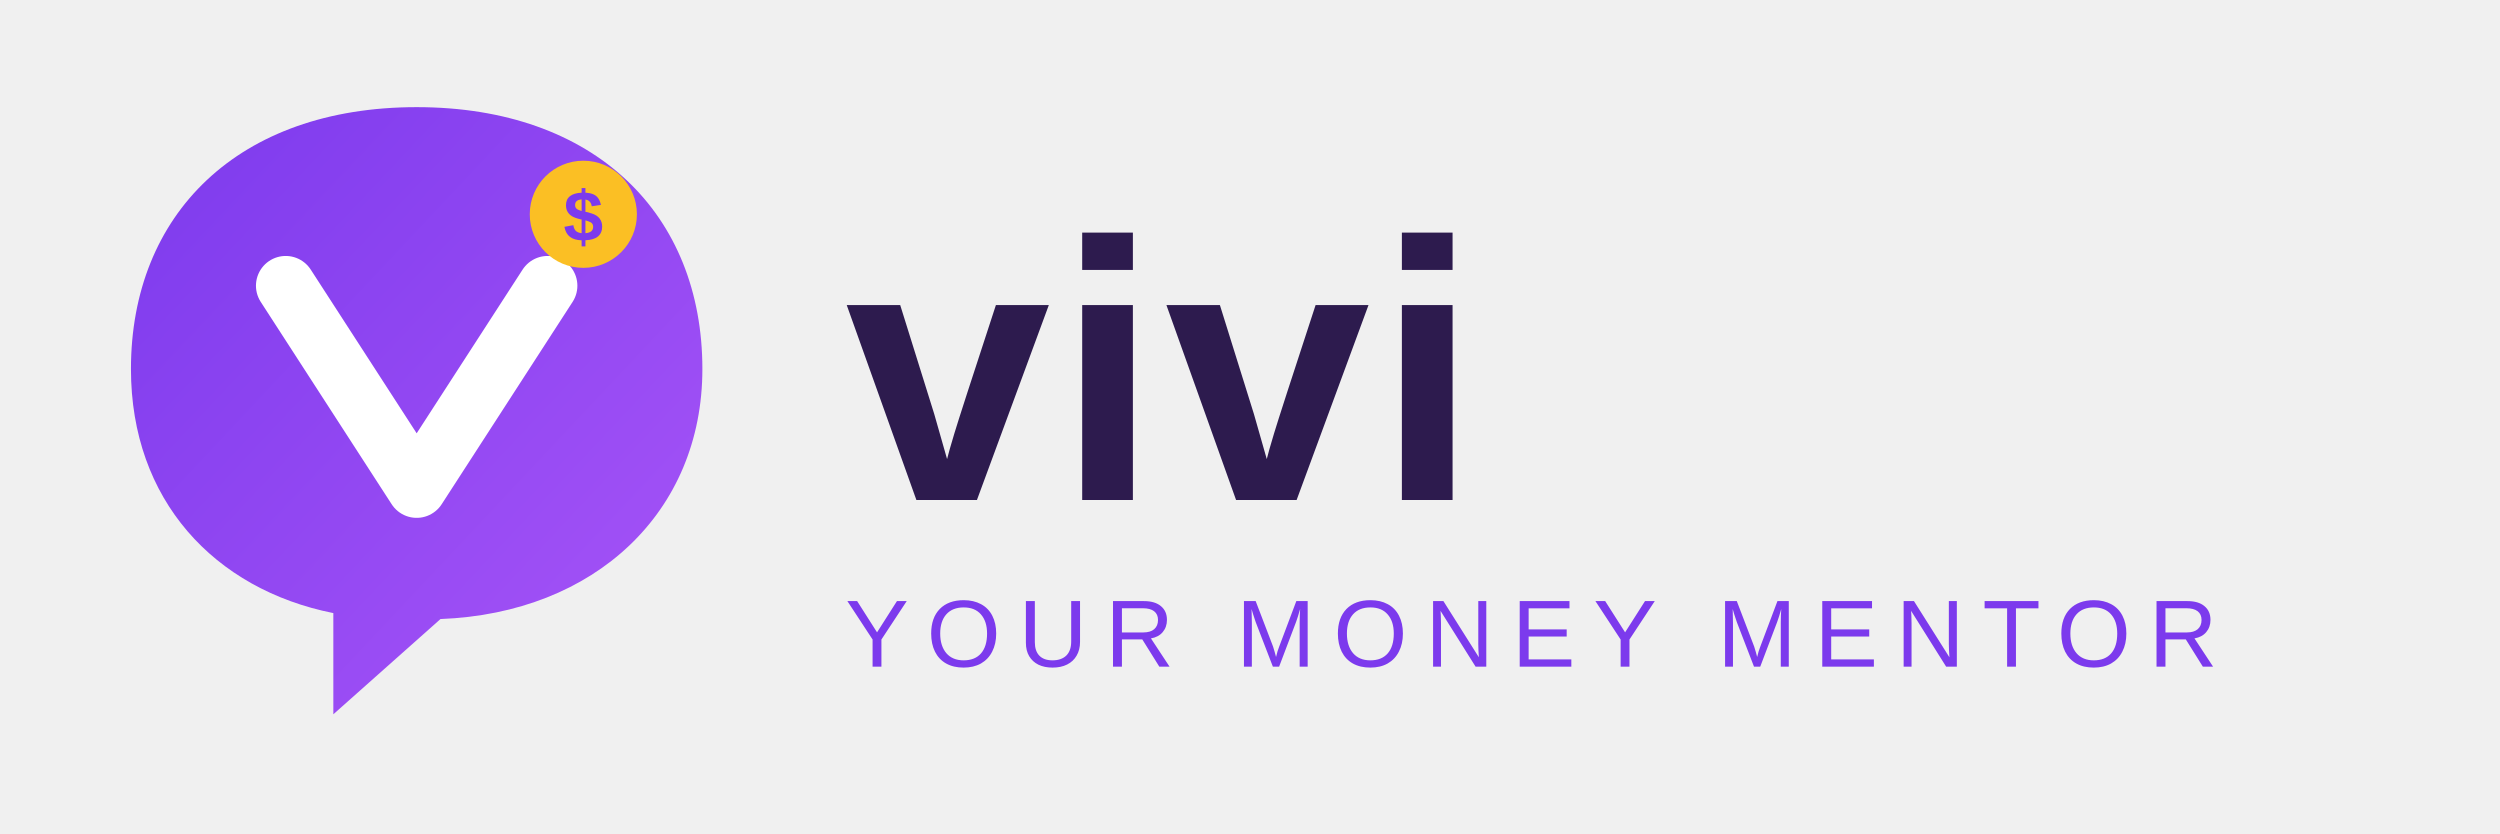
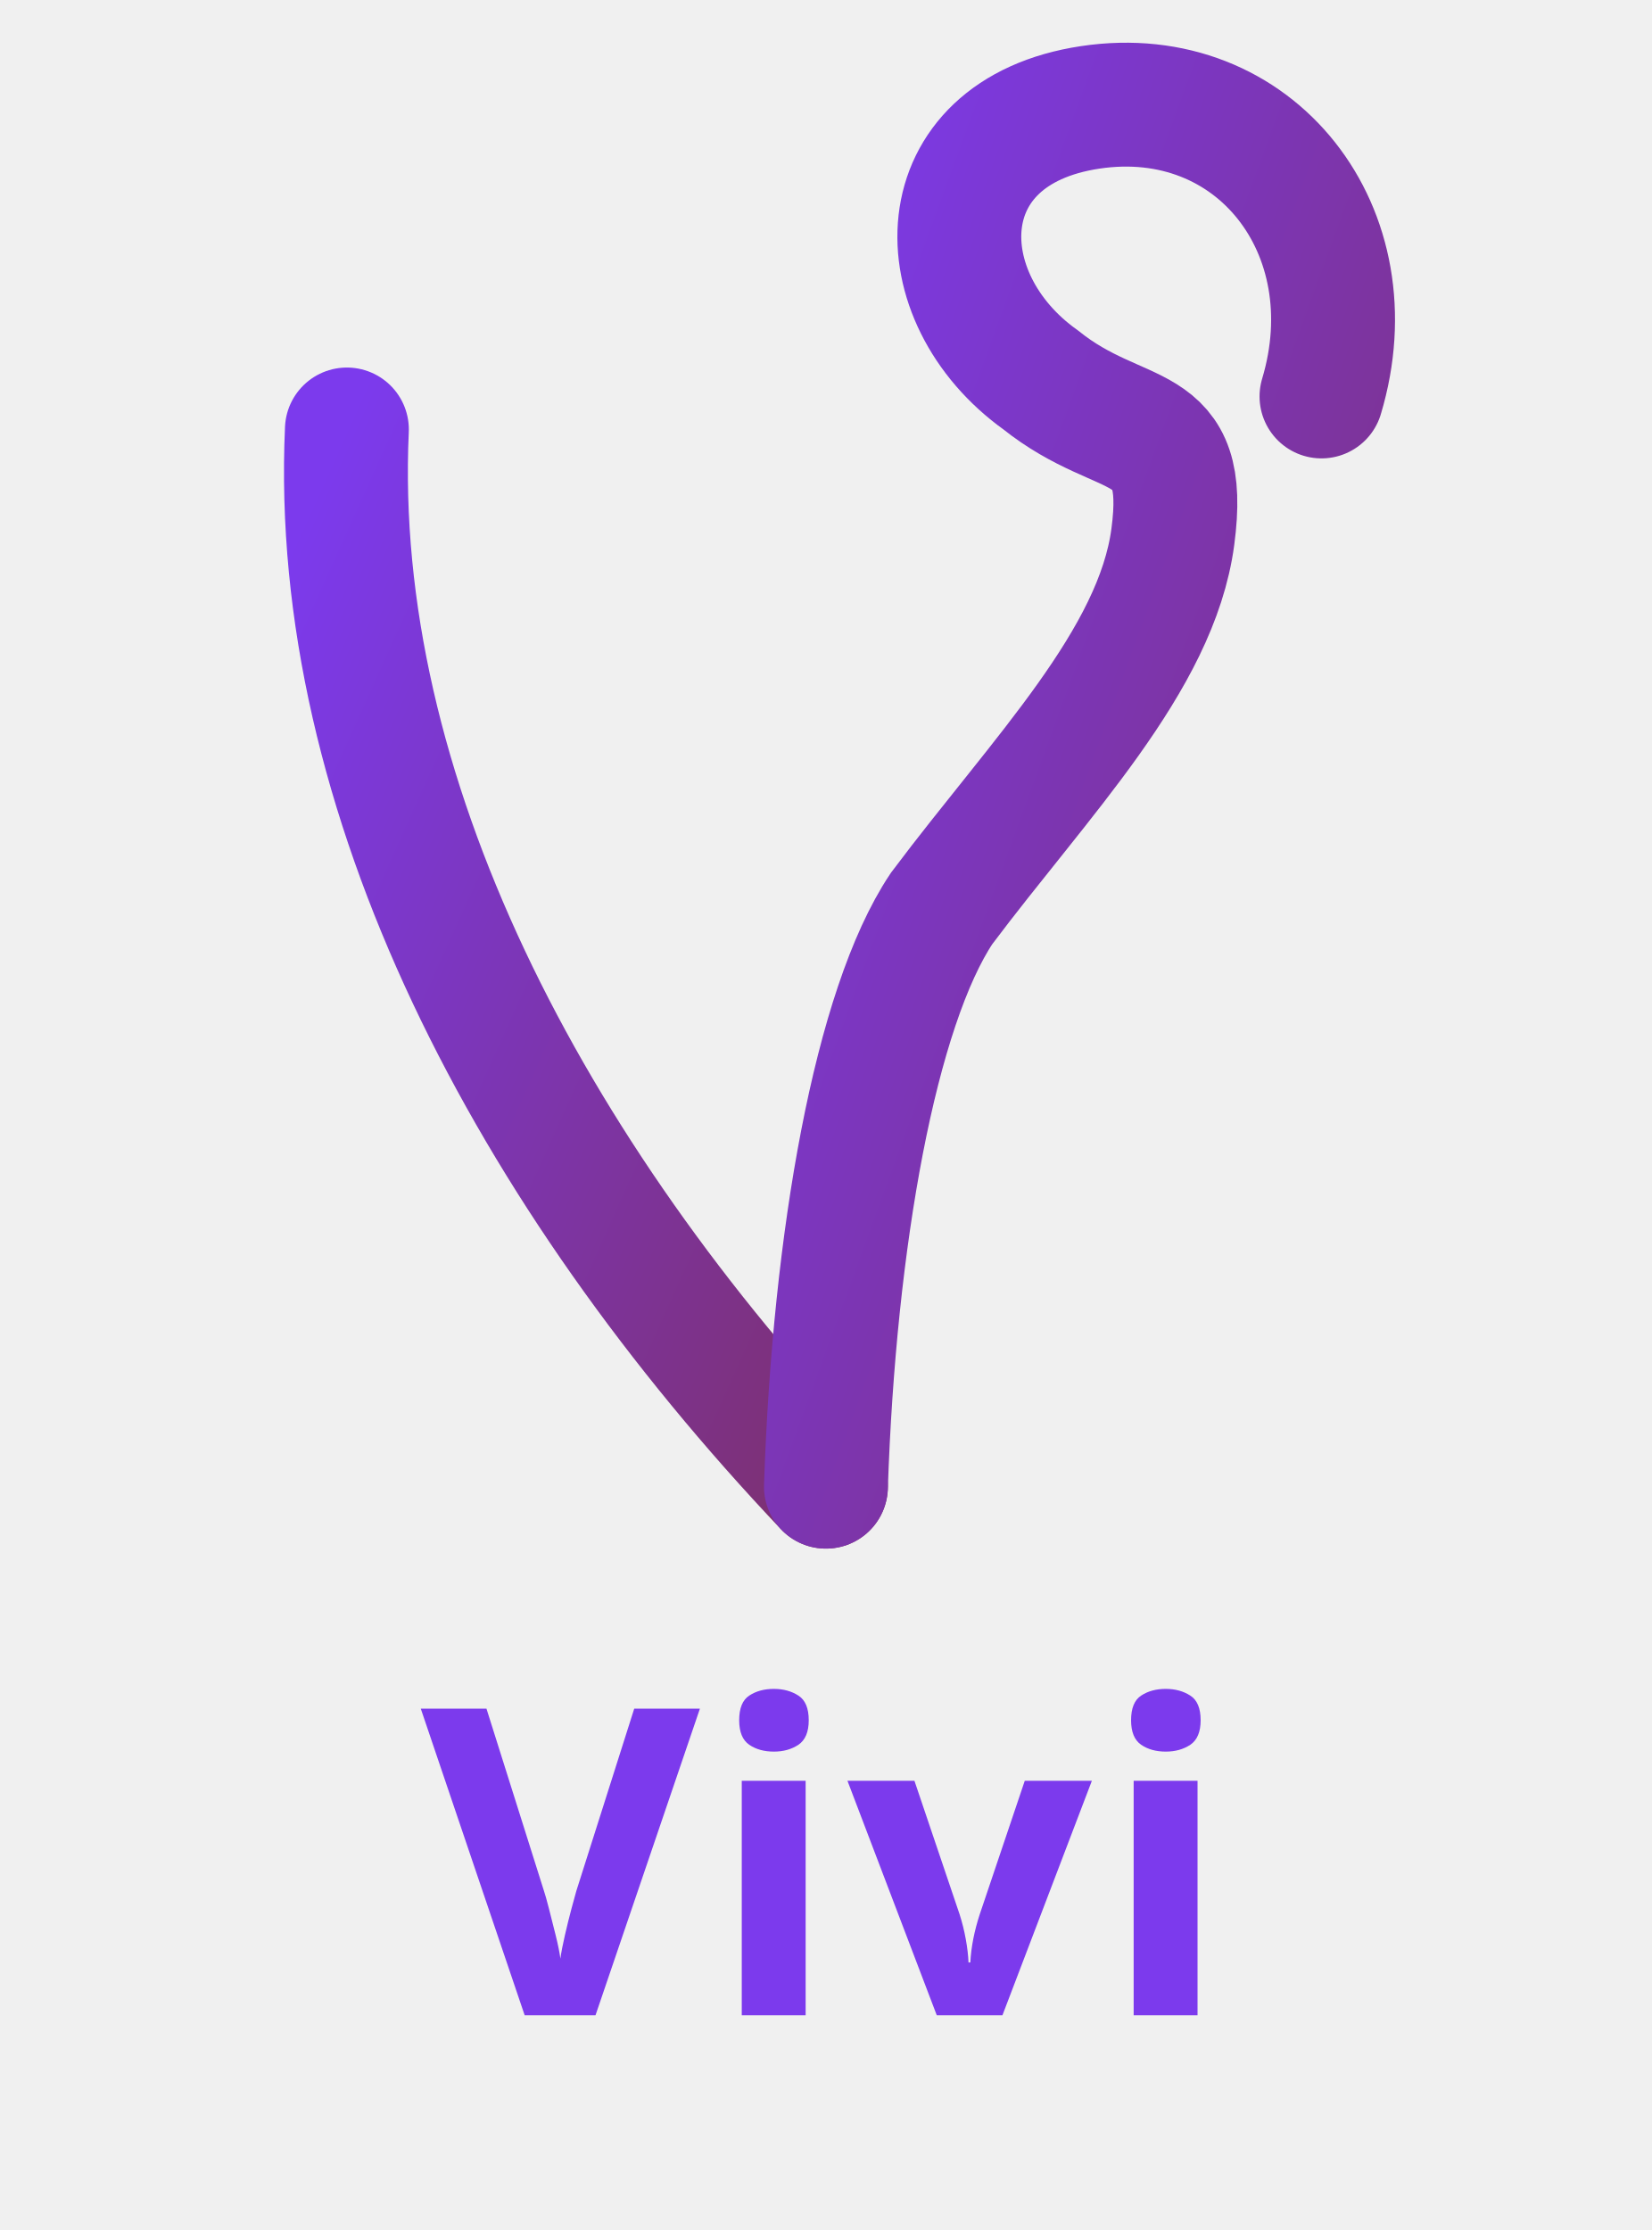
- <svg xmlns="http://www.w3.org/2000/svg" viewBox="0 0 420 140" role="img" aria-label="Vivi logo">
+ <svg xmlns="http://www.w3.org/2000/svg" viewBox="0 0 200 270" role="img" aria-label="Vivi logo">
  <defs>
-     <linearGradient id="vg" x1="0" y1="0" x2="1" y2="1">
-       <stop offset="0" stop-color="#7C3AED" />
-       <stop offset="1" stop-color="#A855F7" />
+     <linearGradient id="g" x1="0" y1="0" x2="1" y2="1">
+       <stop offset="0%" stop-color="#7C3AED" />
+       <stop offset="100%" stop-color="#7D3070" />
    </linearGradient>
  </defs>
-   <g>
-     <path d="M70 18 C40 18 22 36 22 62 C22 84 36 99 56 103 L56 120 L74 104 C100 103 118 86 118 62 C118 36 100 18 70 18 Z" fill="url(#vg)" />
-     <path d="M48 48 L70 82 L92 48" fill="none" stroke="#FFFFFF" stroke-width="10" stroke-linecap="round" stroke-linejoin="round" />
-     <circle cx="98" cy="36" r="9" fill="#FBBF24" />
-     <text x="98" y="40.5" text-anchor="middle" font-family="Arial, sans-serif" font-size="12" font-weight="bold" fill="#7C3AED">$</text>
-   </g>
-   <text x="142" y="84" font-family="Poppins, Verdana, Arial, sans-serif" font-size="62" font-weight="600" fill="#2D1B4E" letter-spacing="1">vivi</text>
-   <text x="142" y="112" font-family="Poppins, Verdana, Arial, sans-serif" font-size="16" font-weight="400" fill="#7C3AED" letter-spacing="3">YOUR MONEY MENTOR</text>
+   <path d="M 42 52 C 40 96 64 142 100 180" fill="none" stroke="url(#g)" stroke-width="15" stroke-linecap="round" />
+   <path d="M 160 48        C 166 28 152 10 132 13        C 112 16 112 36 126 46        C 136 54 144 50 142 65        C 140 80 126 94 114 110        C 106 122 101 150 100 180" fill="none" stroke="url(#g)" stroke-width="15" stroke-linecap="round" />
+   <text x="100" y="244" text-anchor="middle" font-family="'Poppins', 'Nunito', 'Arial Rounded MT Bold', 'Verdana', sans-serif" font-size="52" font-weight="700" fill="#7C3AED" letter-spacing="1">Vivi</text>
</svg>
